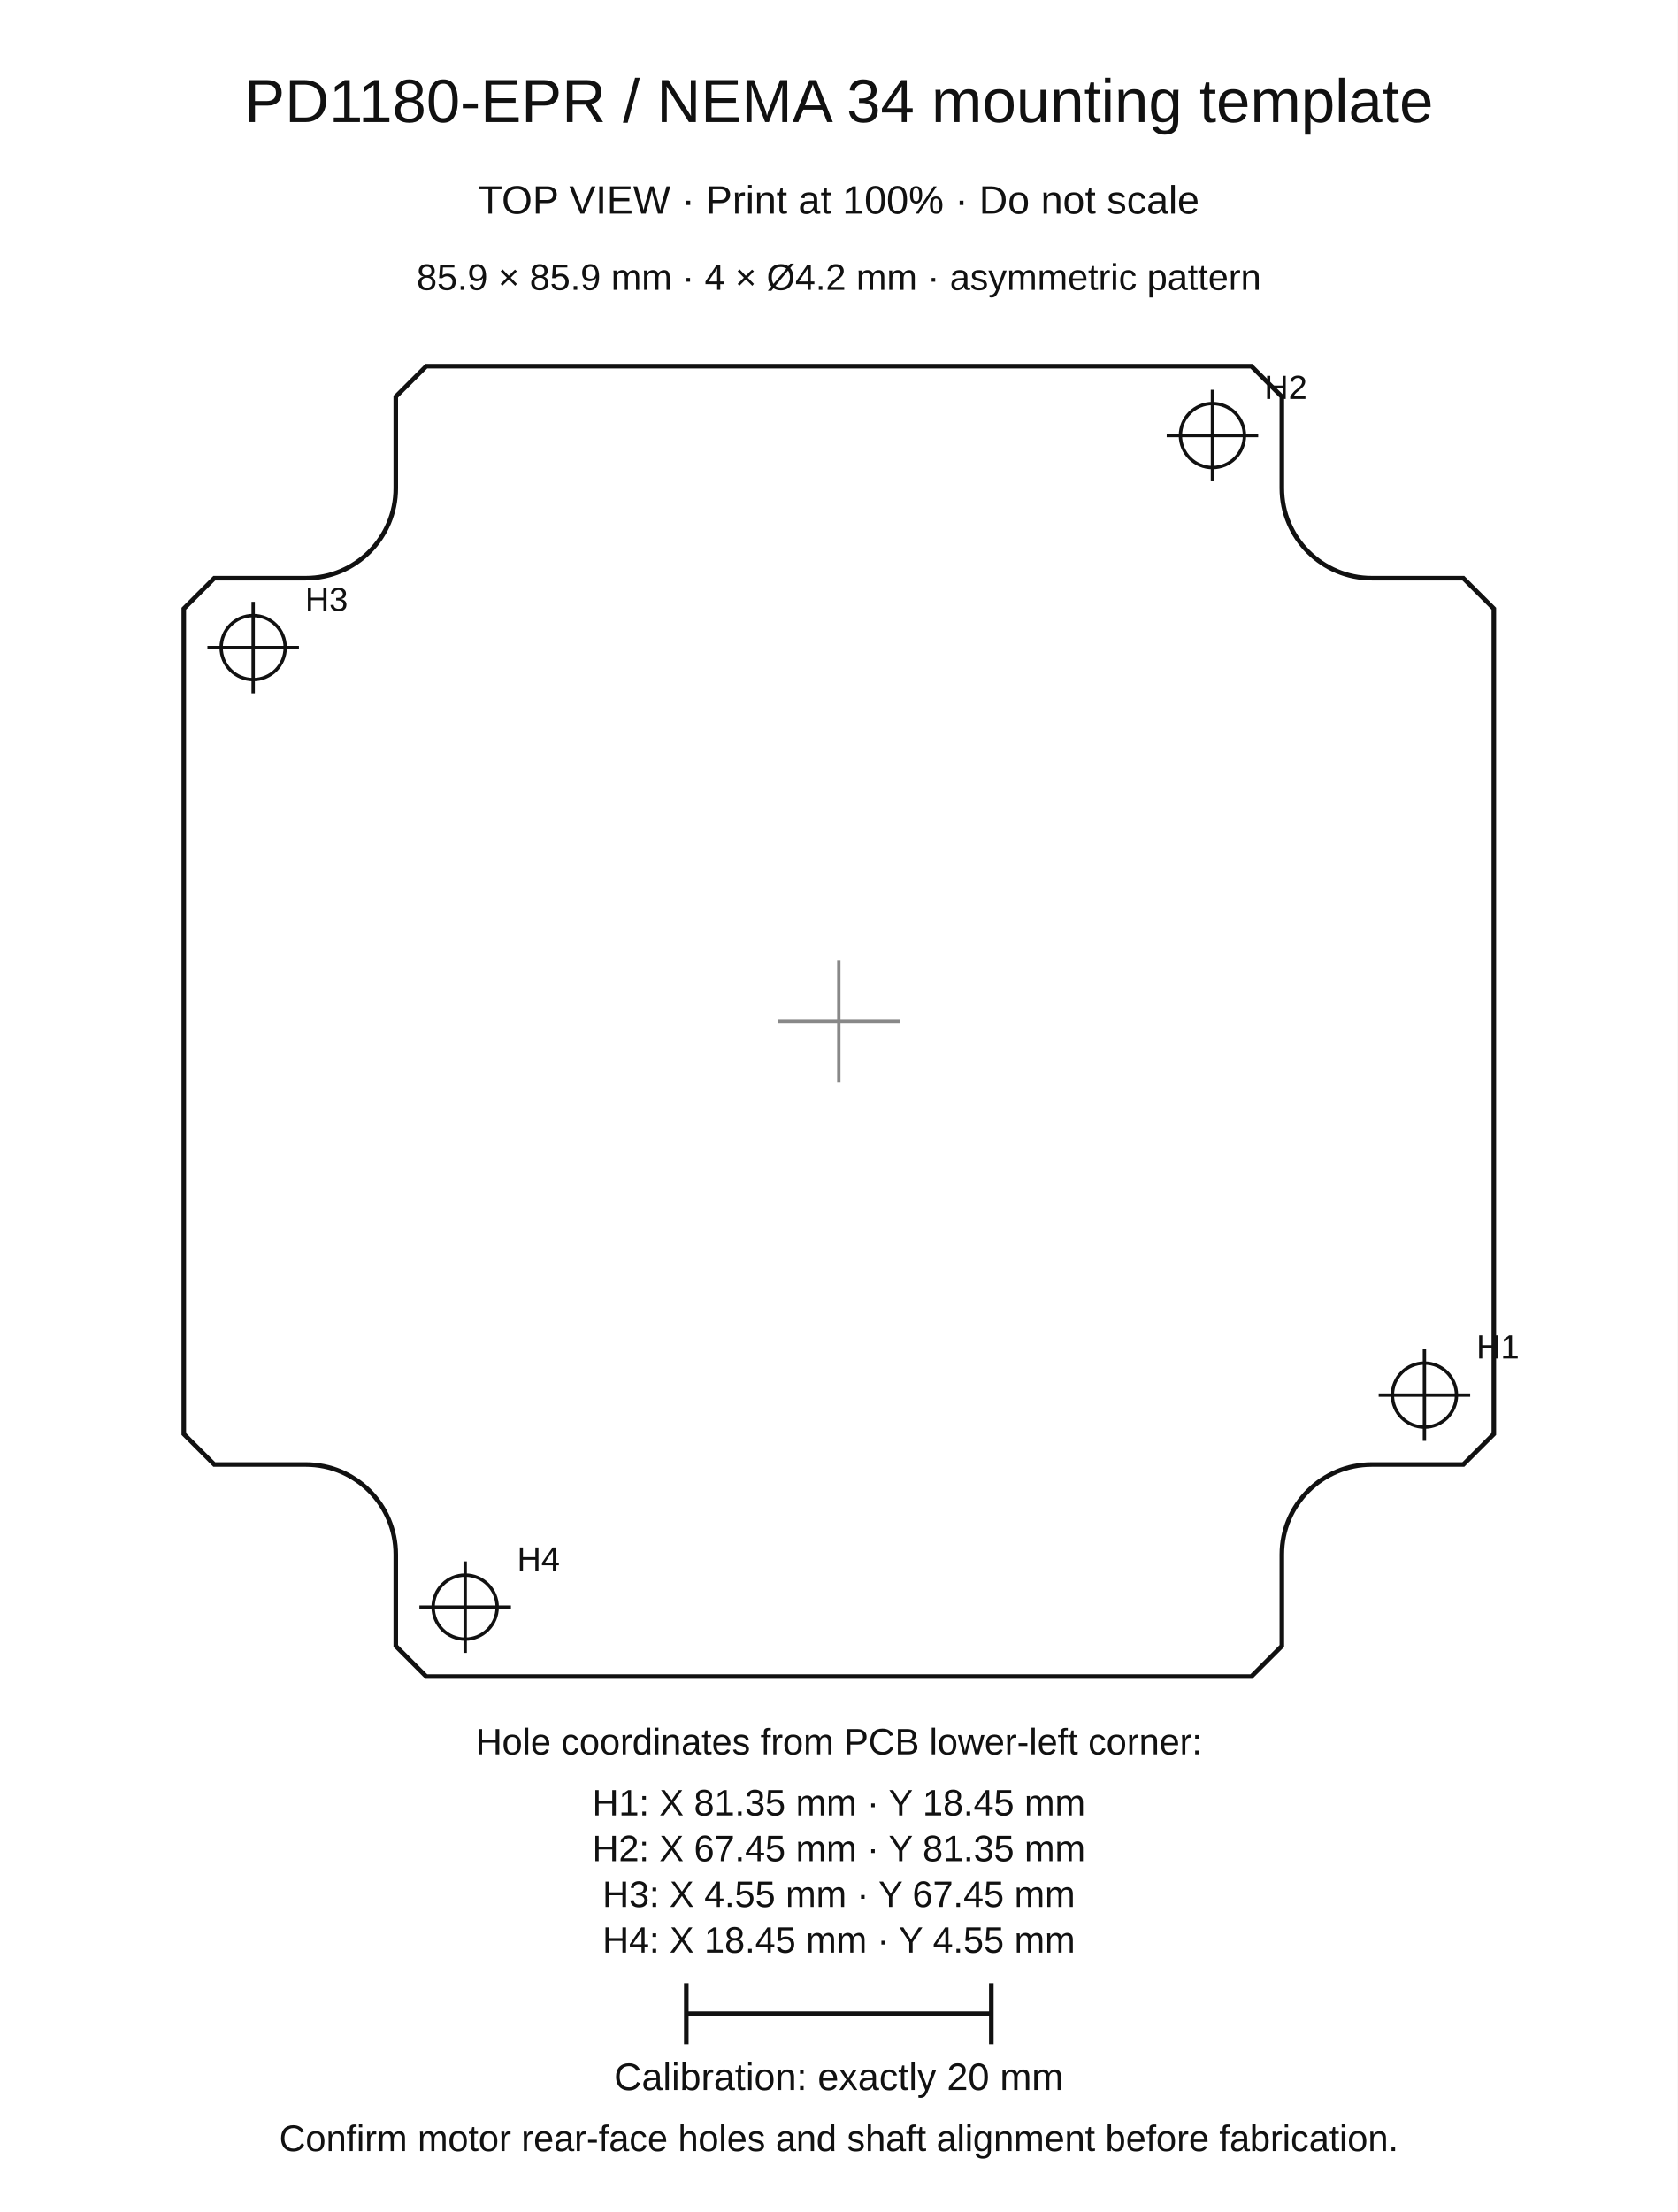
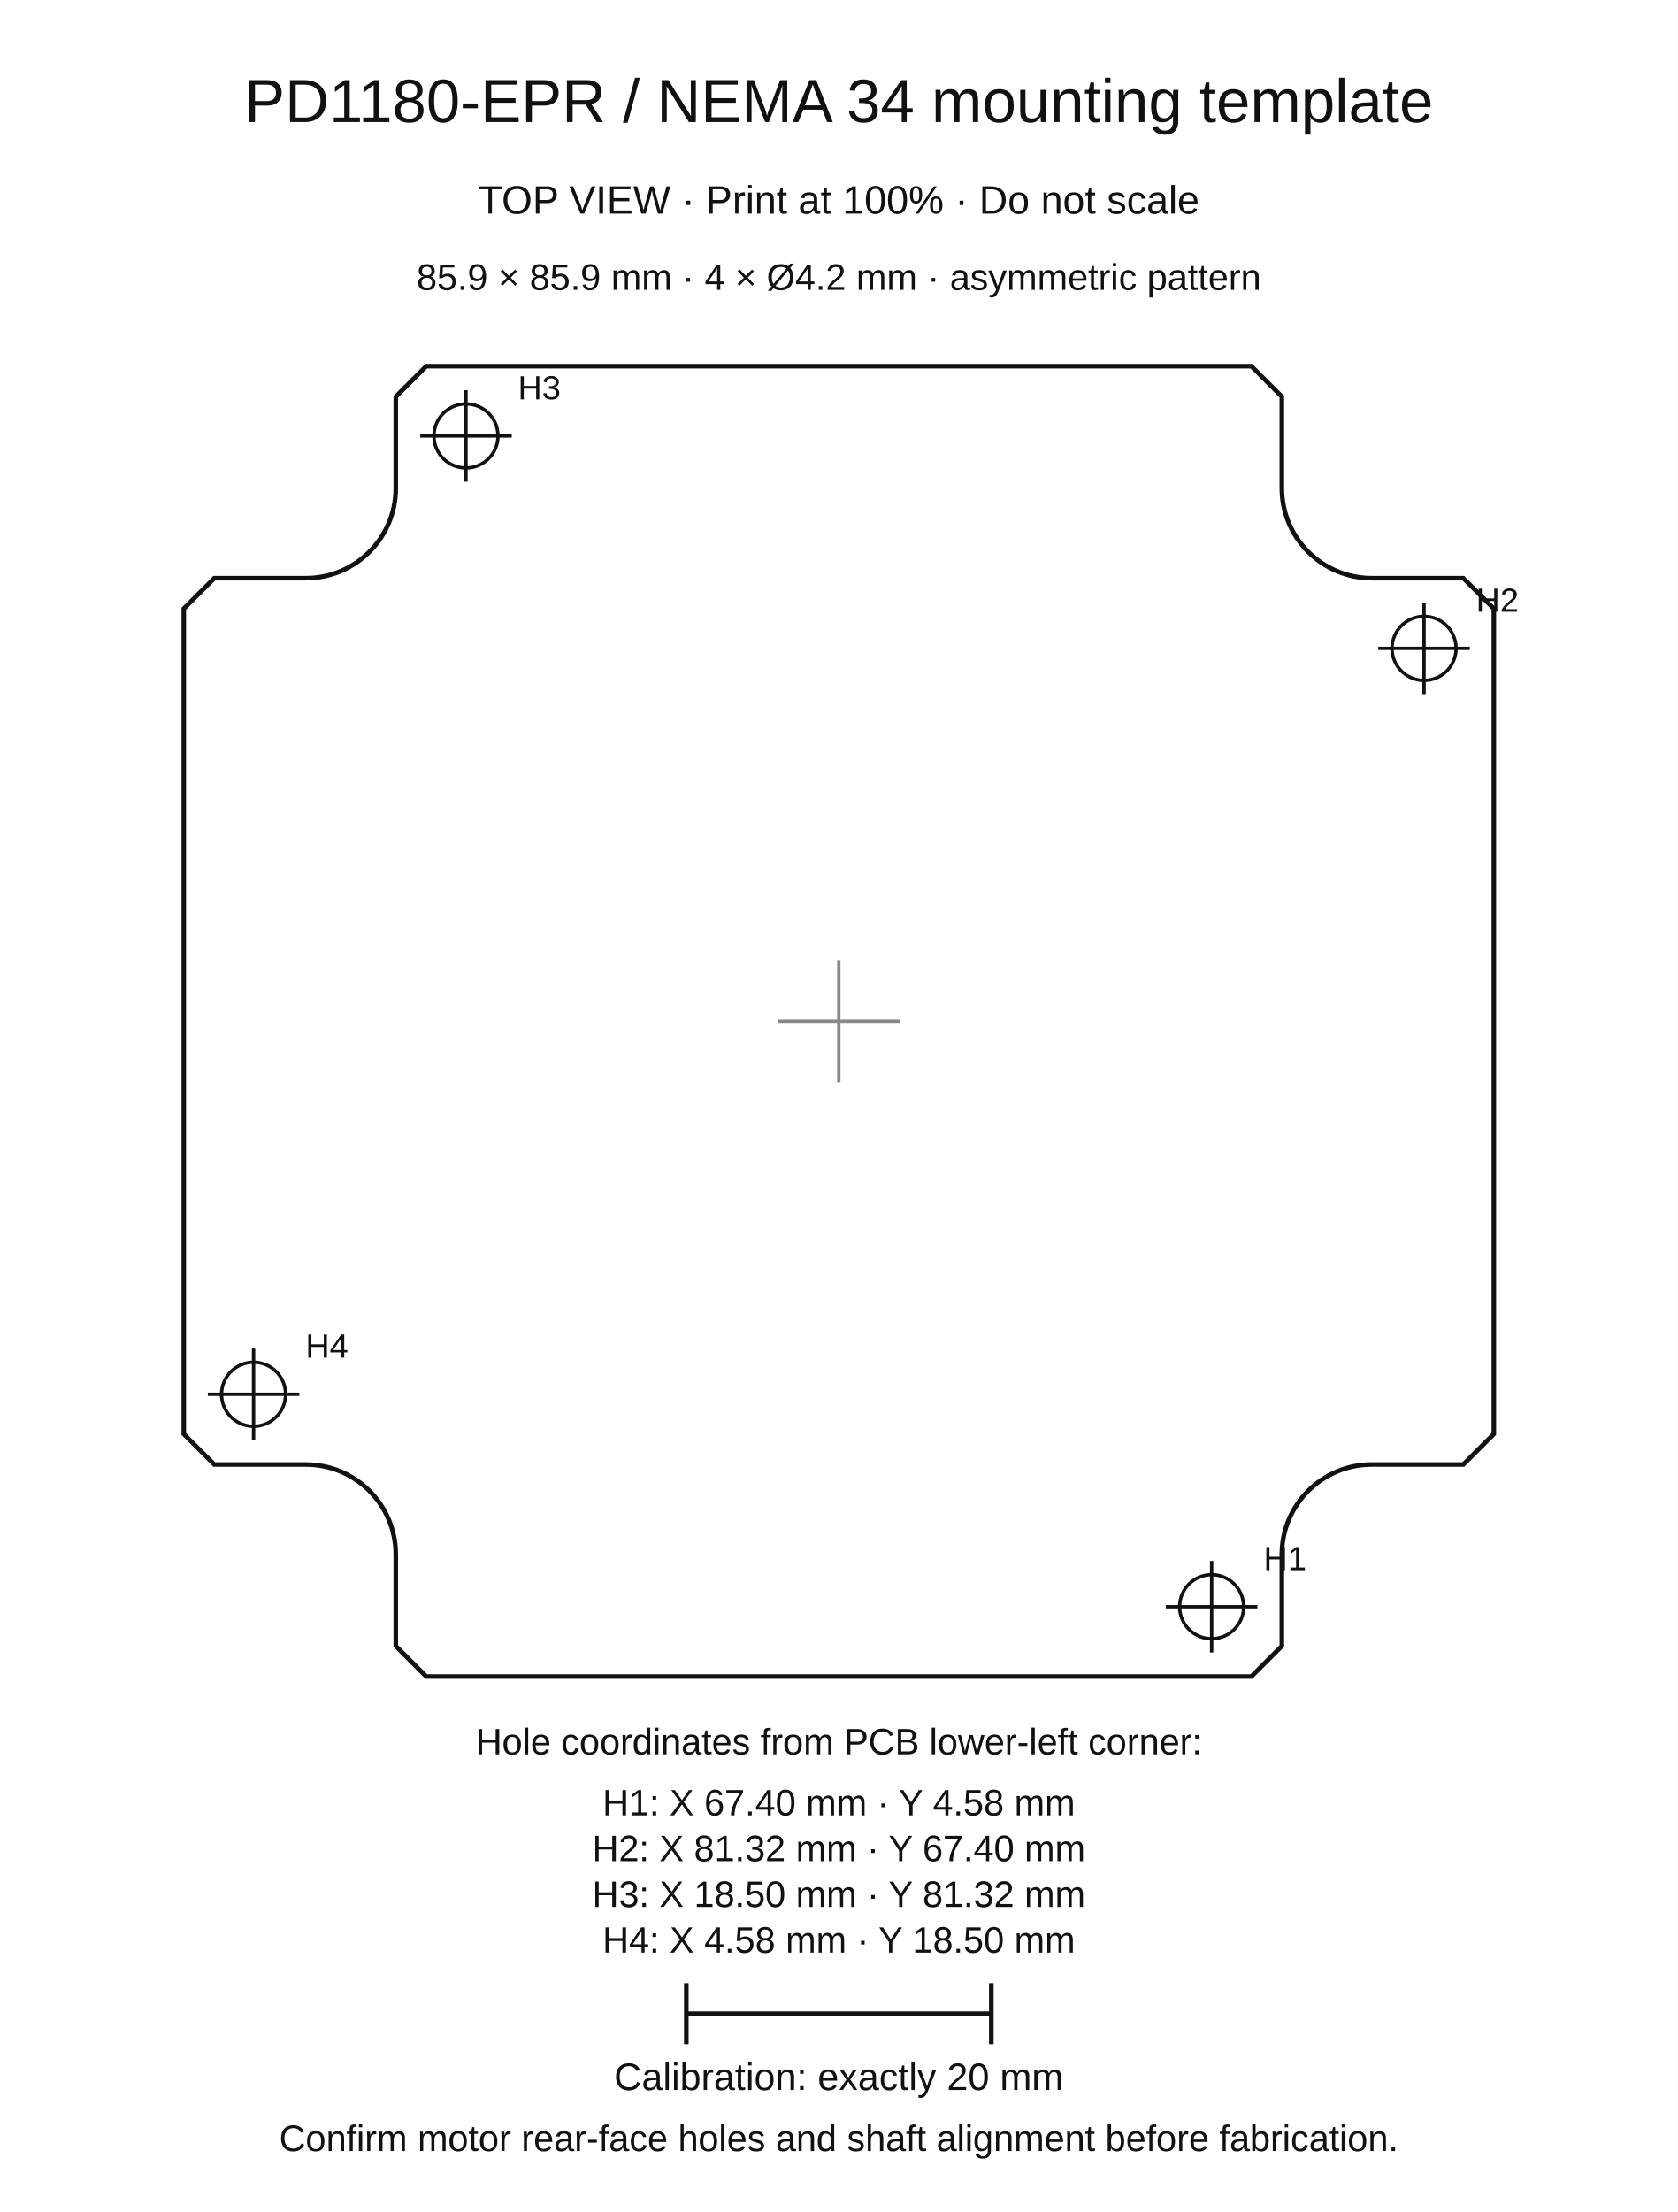
- <svg xmlns="http://www.w3.org/2000/svg" width="110mm" height="145mm" viewBox="0 0 110 145" data-contract-sha256="472f8b41d12dc936c978ab5cd8bbe3cce00d6a0d3e64f8d276614955404d9ade" data-mechanical-sha256="594b599bcb72b0fa4b182f5d0493246b24d1b6921b2015da6032adad64275f6b">
+ <svg xmlns="http://www.w3.org/2000/svg" width="110mm" height="145mm" viewBox="0 0 110 145" data-contract-sha256="8957503def6a26a8f859bd5d1df598d5a7e8a17b22ff8d9dbbda5e2507e9f89c" data-mechanical-sha256="8954e9d3ea607cd0404011e2e469193745c6020bda8f8ef9dd2d6963dadf596f">
  <rect width="110" height="145" fill="white" />
  <g font-family="Arial,sans-serif" fill="#111">
    <text x="55" y="8" text-anchor="middle" font-size="4">PD1180-EPR / NEMA 34 mounting template</text>
    <text x="55" y="14" text-anchor="middle" font-size="2.6">TOP VIEW · Print at 100% · Do not scale</text>
    <path d="M25.95 107.9 L25.95 101.9 A5.9 5.9 0 0 0 20.05 96 L20.05 96 L14.05 96 L12.05 94 L12.05 39.9 L14.05 37.9 L20.05 37.9 A5.9 5.9 0 0 0 25.95 32 L25.95 32 L25.95 26 L27.95 24 L82.05 24 L84.05 26 L84.05 32 A5.9 5.9 0 0 0 89.95 37.9 L89.95 37.9 L95.95 37.9 L97.95 39.9 L97.95 94 L95.95 96 L89.95 96 A5.9 5.9 0 0 0 84.05 101.9 L84.05 101.9 L84.05 107.9 L82.05 109.9 L27.95 109.9 L25.95 107.9 Z" fill="none" stroke="#111" stroke-width="0.3" />
    <g fill="none" stroke="#111" stroke-width="0.22">
      <g>
-         <circle cx="93.4" cy="91.45" r="2.1" />
-         <path d="M90.4 91.45h6M93.4 88.45v6" />
-         <text x="96.8" y="89.05" font-size="2.2" fill="#111" stroke="none">H1</text>
+         <circle cx="79.447" cy="105.324" r="2.1" />
+         <path d="M76.447 105.324h6M79.447 102.324v6" />
+         <text x="82.847" y="102.924" font-size="2.2" fill="#111" stroke="none">H1</text>
      </g>
      <g>
-         <circle cx="79.5" cy="28.55" r="2.1" />
-         <path d="M76.5 28.55h6M79.5 25.55v6" />
-         <text x="82.9" y="26.15" font-size="2.2" fill="#111" stroke="none">H2</text>
+         <circle cx="93.374" cy="42.503" r="2.1" />
+         <path d="M90.374 42.503h6M93.374 39.503v6" />
+         <text x="96.774" y="40.103" font-size="2.2" fill="#111" stroke="none">H2</text>
      </g>
      <g>
-         <circle cx="16.6" cy="42.45" r="2.1" />
-         <path d="M13.6 42.45h6M16.6 39.45v6" />
-         <text x="20" y="40.05" font-size="2.2" fill="#111" stroke="none">H3</text>
+         <circle cx="30.553" cy="28.576" r="2.1" />
+         <path d="M27.553 28.576h6M30.553 25.576v6" />
+         <text x="33.953" y="26.176" font-size="2.2" fill="#111" stroke="none">H3</text>
      </g>
      <g>
-         <circle cx="30.5" cy="105.35" r="2.1" />
-         <path d="M27.5 105.35h6M30.5 102.35v6" />
-         <text x="33.9" y="102.95" font-size="2.2" fill="#111" stroke="none">H4</text>
+         <circle cx="16.626" cy="91.397" r="2.1" />
+         <path d="M13.626 91.397h6M16.626 88.397v6" />
+         <text x="20.026" y="88.997" font-size="2.2" fill="#111" stroke="none">H4</text>
      </g>
      <path d="M51 66.95h8M55 62.95v8" stroke="#888" />
    </g>
    <g font-size="2.4">
      <text x="55" y="19" text-anchor="middle">85.9 × 85.9 mm · 4 × Ø4.2 mm · asymmetric pattern</text>
      <text x="55" y="115" text-anchor="middle">Hole coordinates from PCB lower-left corner:</text>
-       <text x="55" y="119" text-anchor="middle">H1: X 81.35 mm · Y 18.45 mm</text>
-       <text x="55" y="122" text-anchor="middle">H2: X 67.45 mm · Y 81.35 mm</text>
-       <text x="55" y="125" text-anchor="middle">H3: X 4.55 mm · Y 67.45 mm</text>
-       <text x="55" y="128" text-anchor="middle">H4: X 18.45 mm · Y 4.55 mm</text>
+       <text x="55" y="119" text-anchor="middle">H1: X 67.40 mm · Y 4.58 mm</text>
+       <text x="55" y="122" text-anchor="middle">H2: X 81.32 mm · Y 67.40 mm</text>
+       <text x="55" y="125" text-anchor="middle">H3: X 18.50 mm · Y 81.32 mm</text>
+       <text x="55" y="128" text-anchor="middle">H4: X 4.58 mm · Y 18.50 mm</text>
      <text x="55" y="141" text-anchor="middle">Confirm motor rear-face holes and shaft alignment before fabrication.</text>
    </g>
    <path d="M45 132h20M45 130v4M65 130v4" fill="none" stroke="#111" stroke-width="0.3" />
    <text x="55" y="137" text-anchor="middle" font-size="2.5">Calibration: exactly 20 mm</text>
  </g>
</svg>
